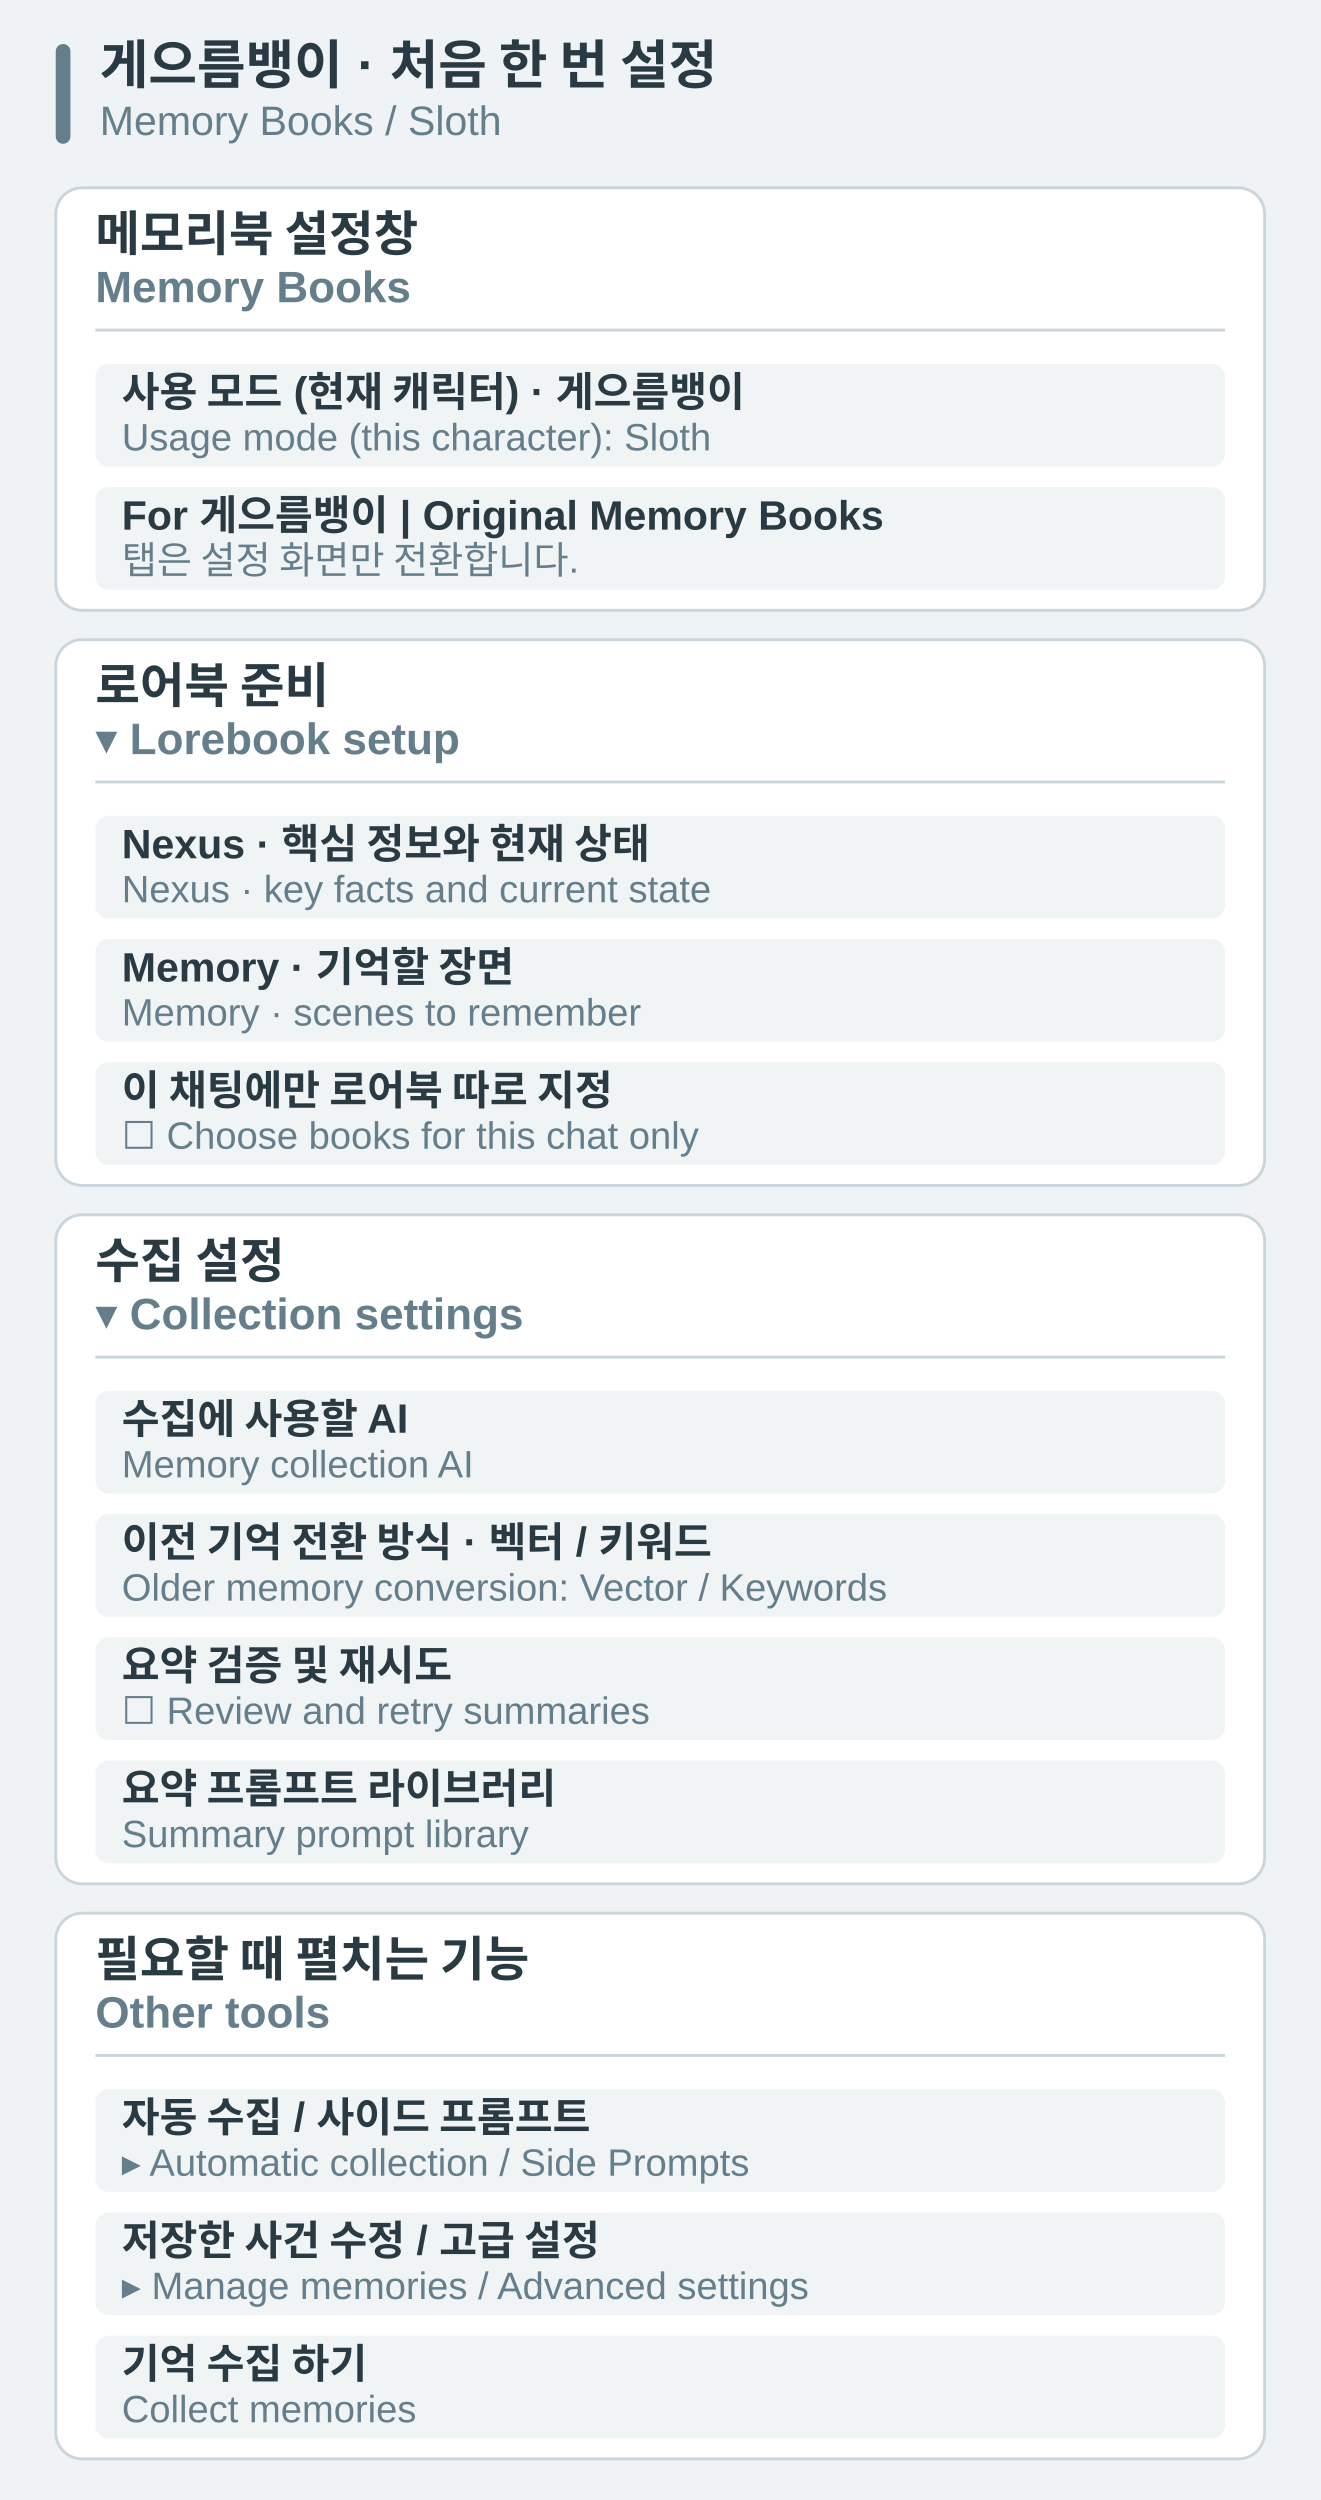
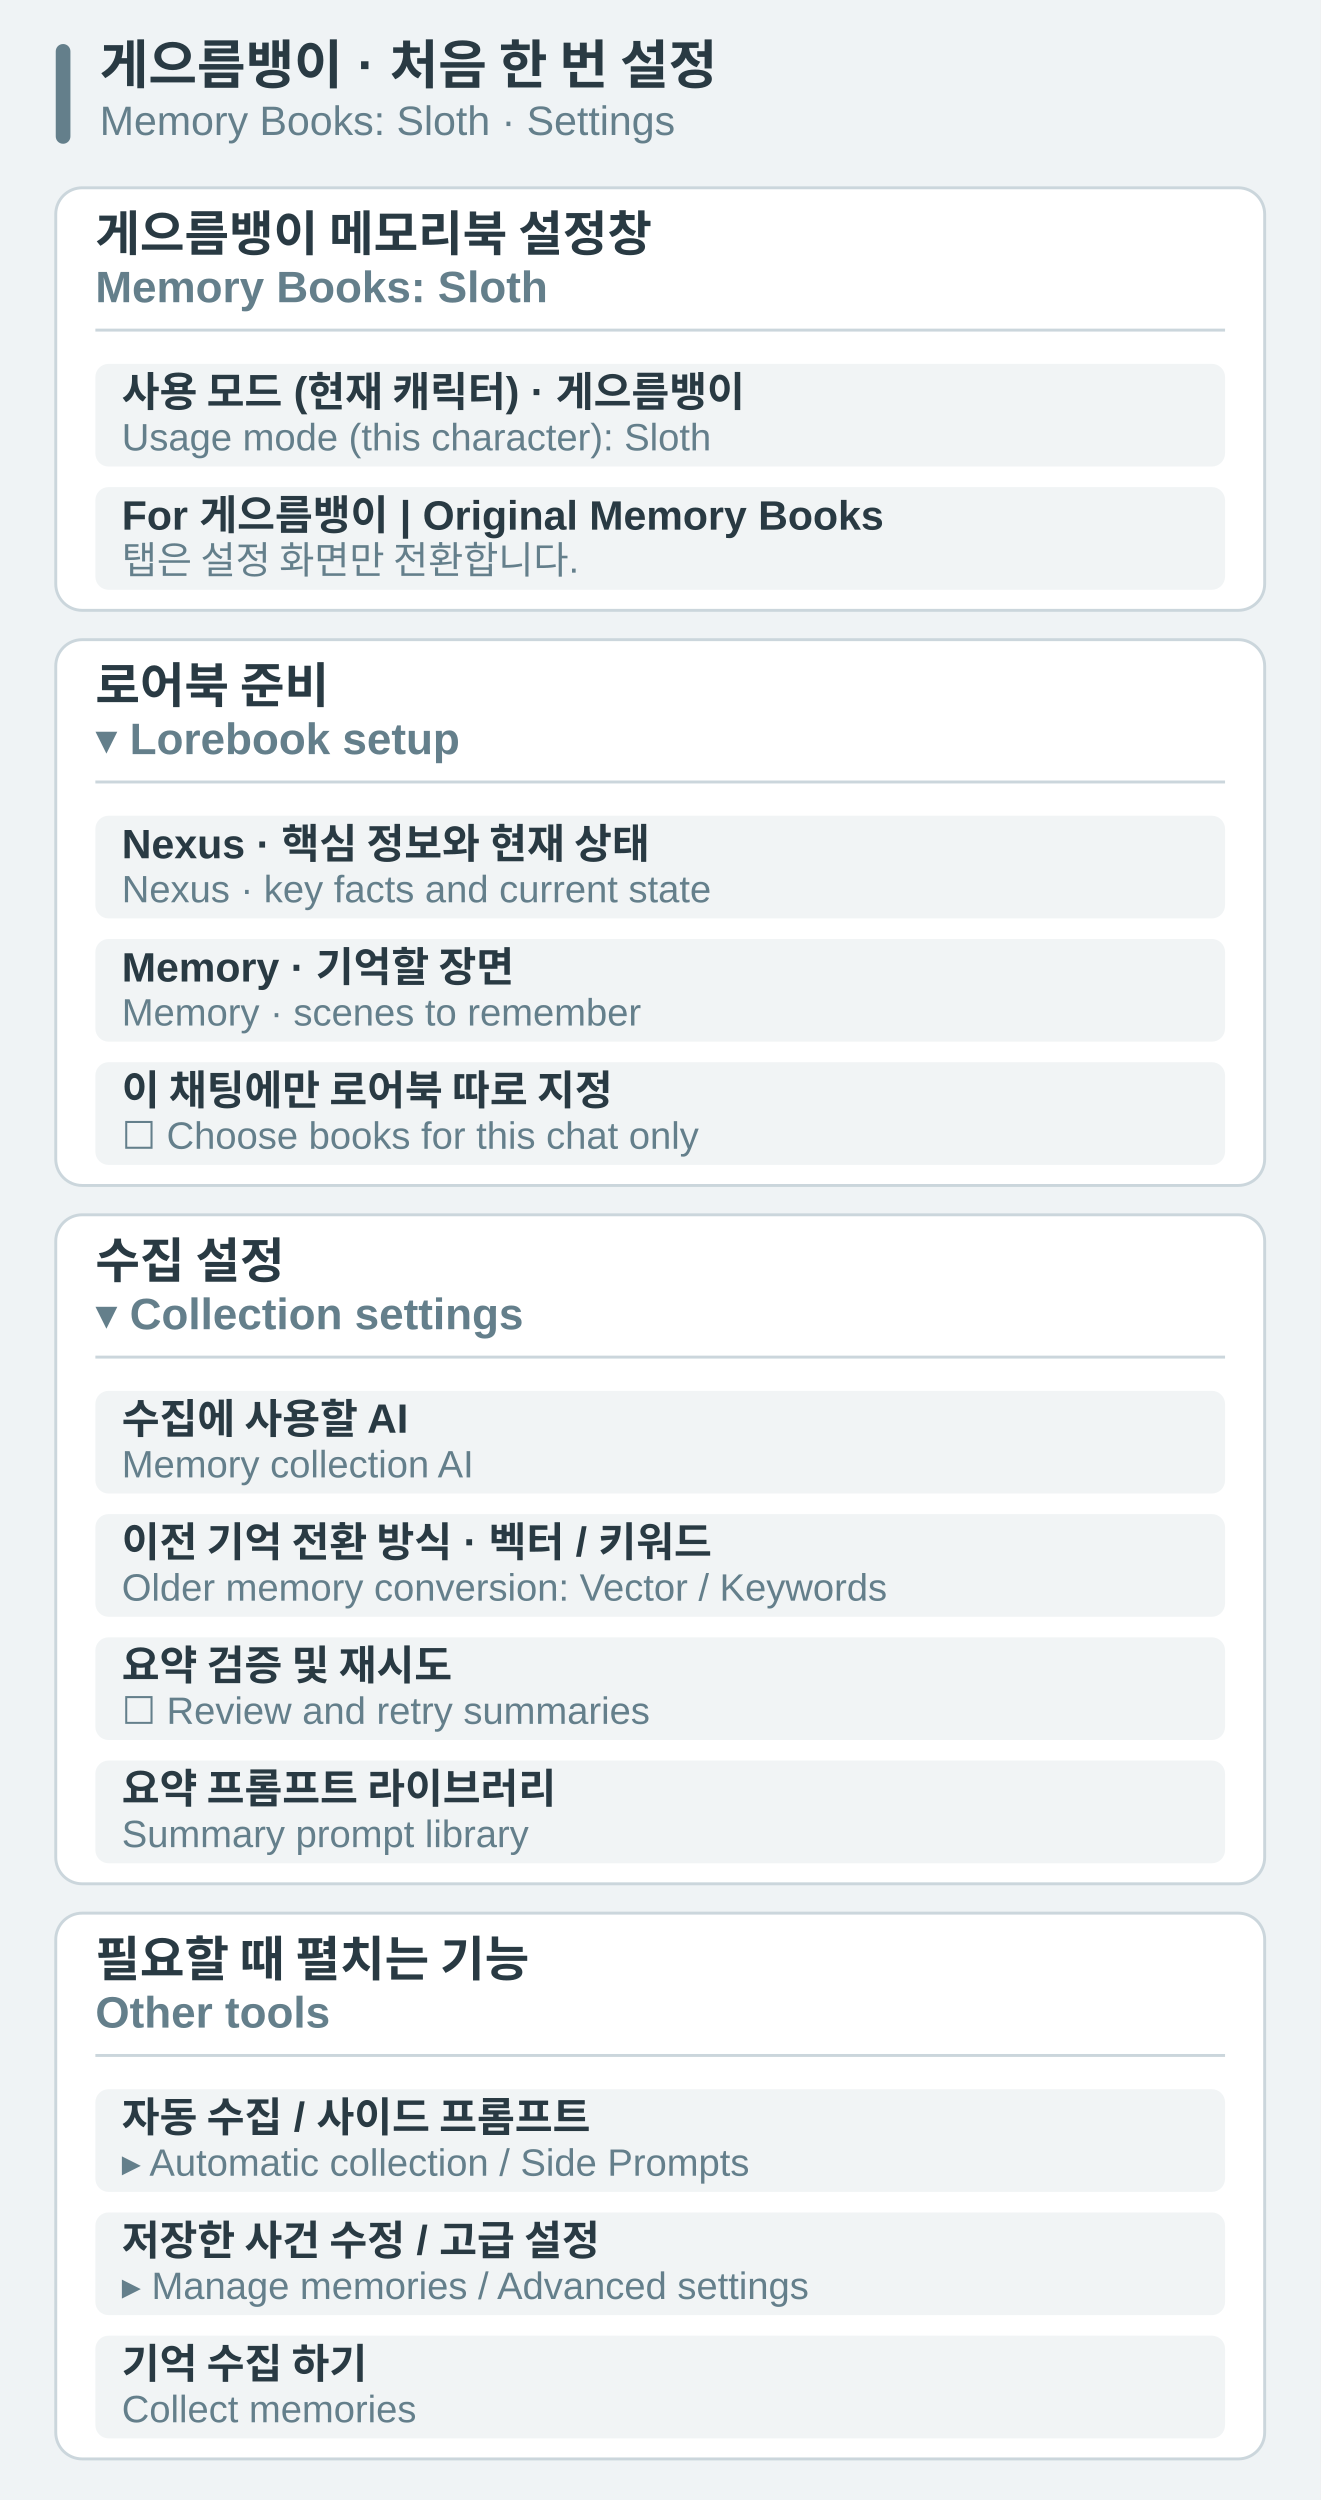
<svg xmlns="http://www.w3.org/2000/svg" width="900" height="1704" viewBox="0 0 900 1704" font-family="Arial,'Noto Sans KR','Apple SD Gothic Neo','Malgun Gothic',sans-serif" role="img" aria-label="Memory Books / Sloth">
  <rect width="900" height="1704" fill="#eff3f5" />
  <rect x="38" y="30" width="10" height="68" rx="5" fill="#647f8b" />
  <text x="68" y="57" font-size="36" fill="#293a43" font-weight="600">게으름뱅이 · 처음 한 번 설정</text>
-   <text x="68" y="92" font-size="28" fill="#647f8b" font-weight="400">Memory Books / Sloth</text>
+   <text x="68" y="92" font-size="28" fill="#647f8b" font-weight="400">Memory Books: Sloth · Settings</text>
  <rect x="38" y="128" width="824" height="288" rx="18" fill="#fff" stroke="#cbd6dc" stroke-width="2" />
-   <text x="65" y="171" font-size="33" fill="#293a43" font-weight="600">메모리북 설정창</text>
-   <text x="65" y="206" font-size="30" fill="#647f8b" font-weight="600">Memory Books</text>
+   <text x="65" y="171" font-size="33" fill="#293a43" font-weight="600">게으름뱅이 메모리북 설정창</text>
+   <text x="65" y="206" font-size="30" fill="#647f8b" font-weight="600">Memory Books: Sloth</text>
  <path d="M65 225H835" stroke="#cbd6dc" stroke-width="2" />
  <rect x="65" y="248" width="770" height="70" rx="9" fill="#f1f4f5" />
  <text x="83" y="277" font-size="28" fill="#293a43" font-weight="600">사용 모드 (현재 캐릭터) · 게으름뱅이</text>
  <text x="83" y="307" font-size="26" fill="#647f8b" font-weight="400">Usage mode (this character): Sloth</text>
  <rect x="65" y="332" width="770" height="70" rx="9" fill="#f1f4f5" />
  <text x="83" y="361" font-size="28" fill="#293a43" font-weight="600">For 게으름뱅이  |  Original Memory Books</text>
  <text x="83" y="391" font-size="26" fill="#647f8b" font-weight="400">탭은 설정 화면만 전환합니다.</text>
  <rect x="38" y="436" width="824" height="372" rx="18" fill="#fff" stroke="#cbd6dc" stroke-width="2" />
  <text x="65" y="479" font-size="33" fill="#293a43" font-weight="600">로어북 준비</text>
  <text x="65" y="514" font-size="30" fill="#647f8b" font-weight="600">▾ Lorebook setup</text>
  <path d="M65 533H835" stroke="#cbd6dc" stroke-width="2" />
  <rect x="65" y="556" width="770" height="70" rx="9" fill="#f1f4f5" />
  <text x="83" y="585" font-size="28" fill="#293a43" font-weight="600">Nexus · 핵심 정보와 현재 상태</text>
  <text x="83" y="615" font-size="26" fill="#647f8b" font-weight="400">Nexus · key facts and current state</text>
  <rect x="65" y="640" width="770" height="70" rx="9" fill="#f1f4f5" />
  <text x="83" y="669" font-size="28" fill="#293a43" font-weight="600">Memory · 기억할 장면</text>
  <text x="83" y="699" font-size="26" fill="#647f8b" font-weight="400">Memory · scenes to remember</text>
  <rect x="65" y="724" width="770" height="70" rx="9" fill="#f1f4f5" />
  <text x="83" y="753" font-size="28" fill="#293a43" font-weight="600">이 채팅에만 로어북 따로 지정</text>
  <text x="83" y="783" font-size="26" fill="#647f8b" font-weight="400">☐ Choose books for this chat only</text>
  <rect x="38" y="828" width="824" height="456" rx="18" fill="#fff" stroke="#cbd6dc" stroke-width="2" />
  <text x="65" y="871" font-size="33" fill="#293a43" font-weight="600">수집 설정</text>
  <text x="65" y="906" font-size="30" fill="#647f8b" font-weight="600">▾ Collection settings</text>
  <path d="M65 925H835" stroke="#cbd6dc" stroke-width="2" />
  <rect x="65" y="948" width="770" height="70" rx="9" fill="#f1f4f5" />
  <text x="83" y="977" font-size="28" fill="#293a43" font-weight="600">수집에 사용할 AI</text>
  <text x="83" y="1007" font-size="26" fill="#647f8b" font-weight="400">Memory collection AI</text>
  <rect x="65" y="1032" width="770" height="70" rx="9" fill="#f1f4f5" />
  <text x="83" y="1061" font-size="28" fill="#293a43" font-weight="600">이전 기억 전환 방식 · 벡터 / 키워드</text>
  <text x="83" y="1091" font-size="26" fill="#647f8b" font-weight="400">Older memory conversion: Vector / Keywords</text>
  <rect x="65" y="1116" width="770" height="70" rx="9" fill="#f1f4f5" />
  <text x="83" y="1145" font-size="28" fill="#293a43" font-weight="600">요약 검증 및 재시도</text>
  <text x="83" y="1175" font-size="26" fill="#647f8b" font-weight="400">☐ Review and retry summaries</text>
  <rect x="65" y="1200" width="770" height="70" rx="9" fill="#f1f4f5" />
  <text x="83" y="1229" font-size="28" fill="#293a43" font-weight="600">요약 프롬프트 라이브러리</text>
  <text x="83" y="1259" font-size="26" fill="#647f8b" font-weight="400">Summary prompt library</text>
  <rect x="38" y="1304" width="824" height="372" rx="18" fill="#fff" stroke="#cbd6dc" stroke-width="2" />
  <text x="65" y="1347" font-size="33" fill="#293a43" font-weight="600">필요할 때 펼치는 기능</text>
  <text x="65" y="1382" font-size="30" fill="#647f8b" font-weight="600">Other tools</text>
  <path d="M65 1401H835" stroke="#cbd6dc" stroke-width="2" />
  <rect x="65" y="1424" width="770" height="70" rx="9" fill="#f1f4f5" />
  <text x="83" y="1453" font-size="28" fill="#293a43" font-weight="600">자동 수집 / 사이드 프롬프트</text>
  <text x="83" y="1483" font-size="26" fill="#647f8b" font-weight="400">▸ Automatic collection / Side Prompts</text>
  <rect x="65" y="1508" width="770" height="70" rx="9" fill="#f1f4f5" />
  <text x="83" y="1537" font-size="28" fill="#293a43" font-weight="600">저장한 사건 수정 / 고급 설정</text>
  <text x="83" y="1567" font-size="26" fill="#647f8b" font-weight="400">▸ Manage memories / Advanced settings</text>
  <rect x="65" y="1592" width="770" height="70" rx="9" fill="#f1f4f5" />
  <text x="83" y="1621" font-size="28" fill="#293a43" font-weight="600">기억 수집 하기</text>
  <text x="83" y="1651" font-size="26" fill="#647f8b" font-weight="400">Collect memories</text>
</svg>
